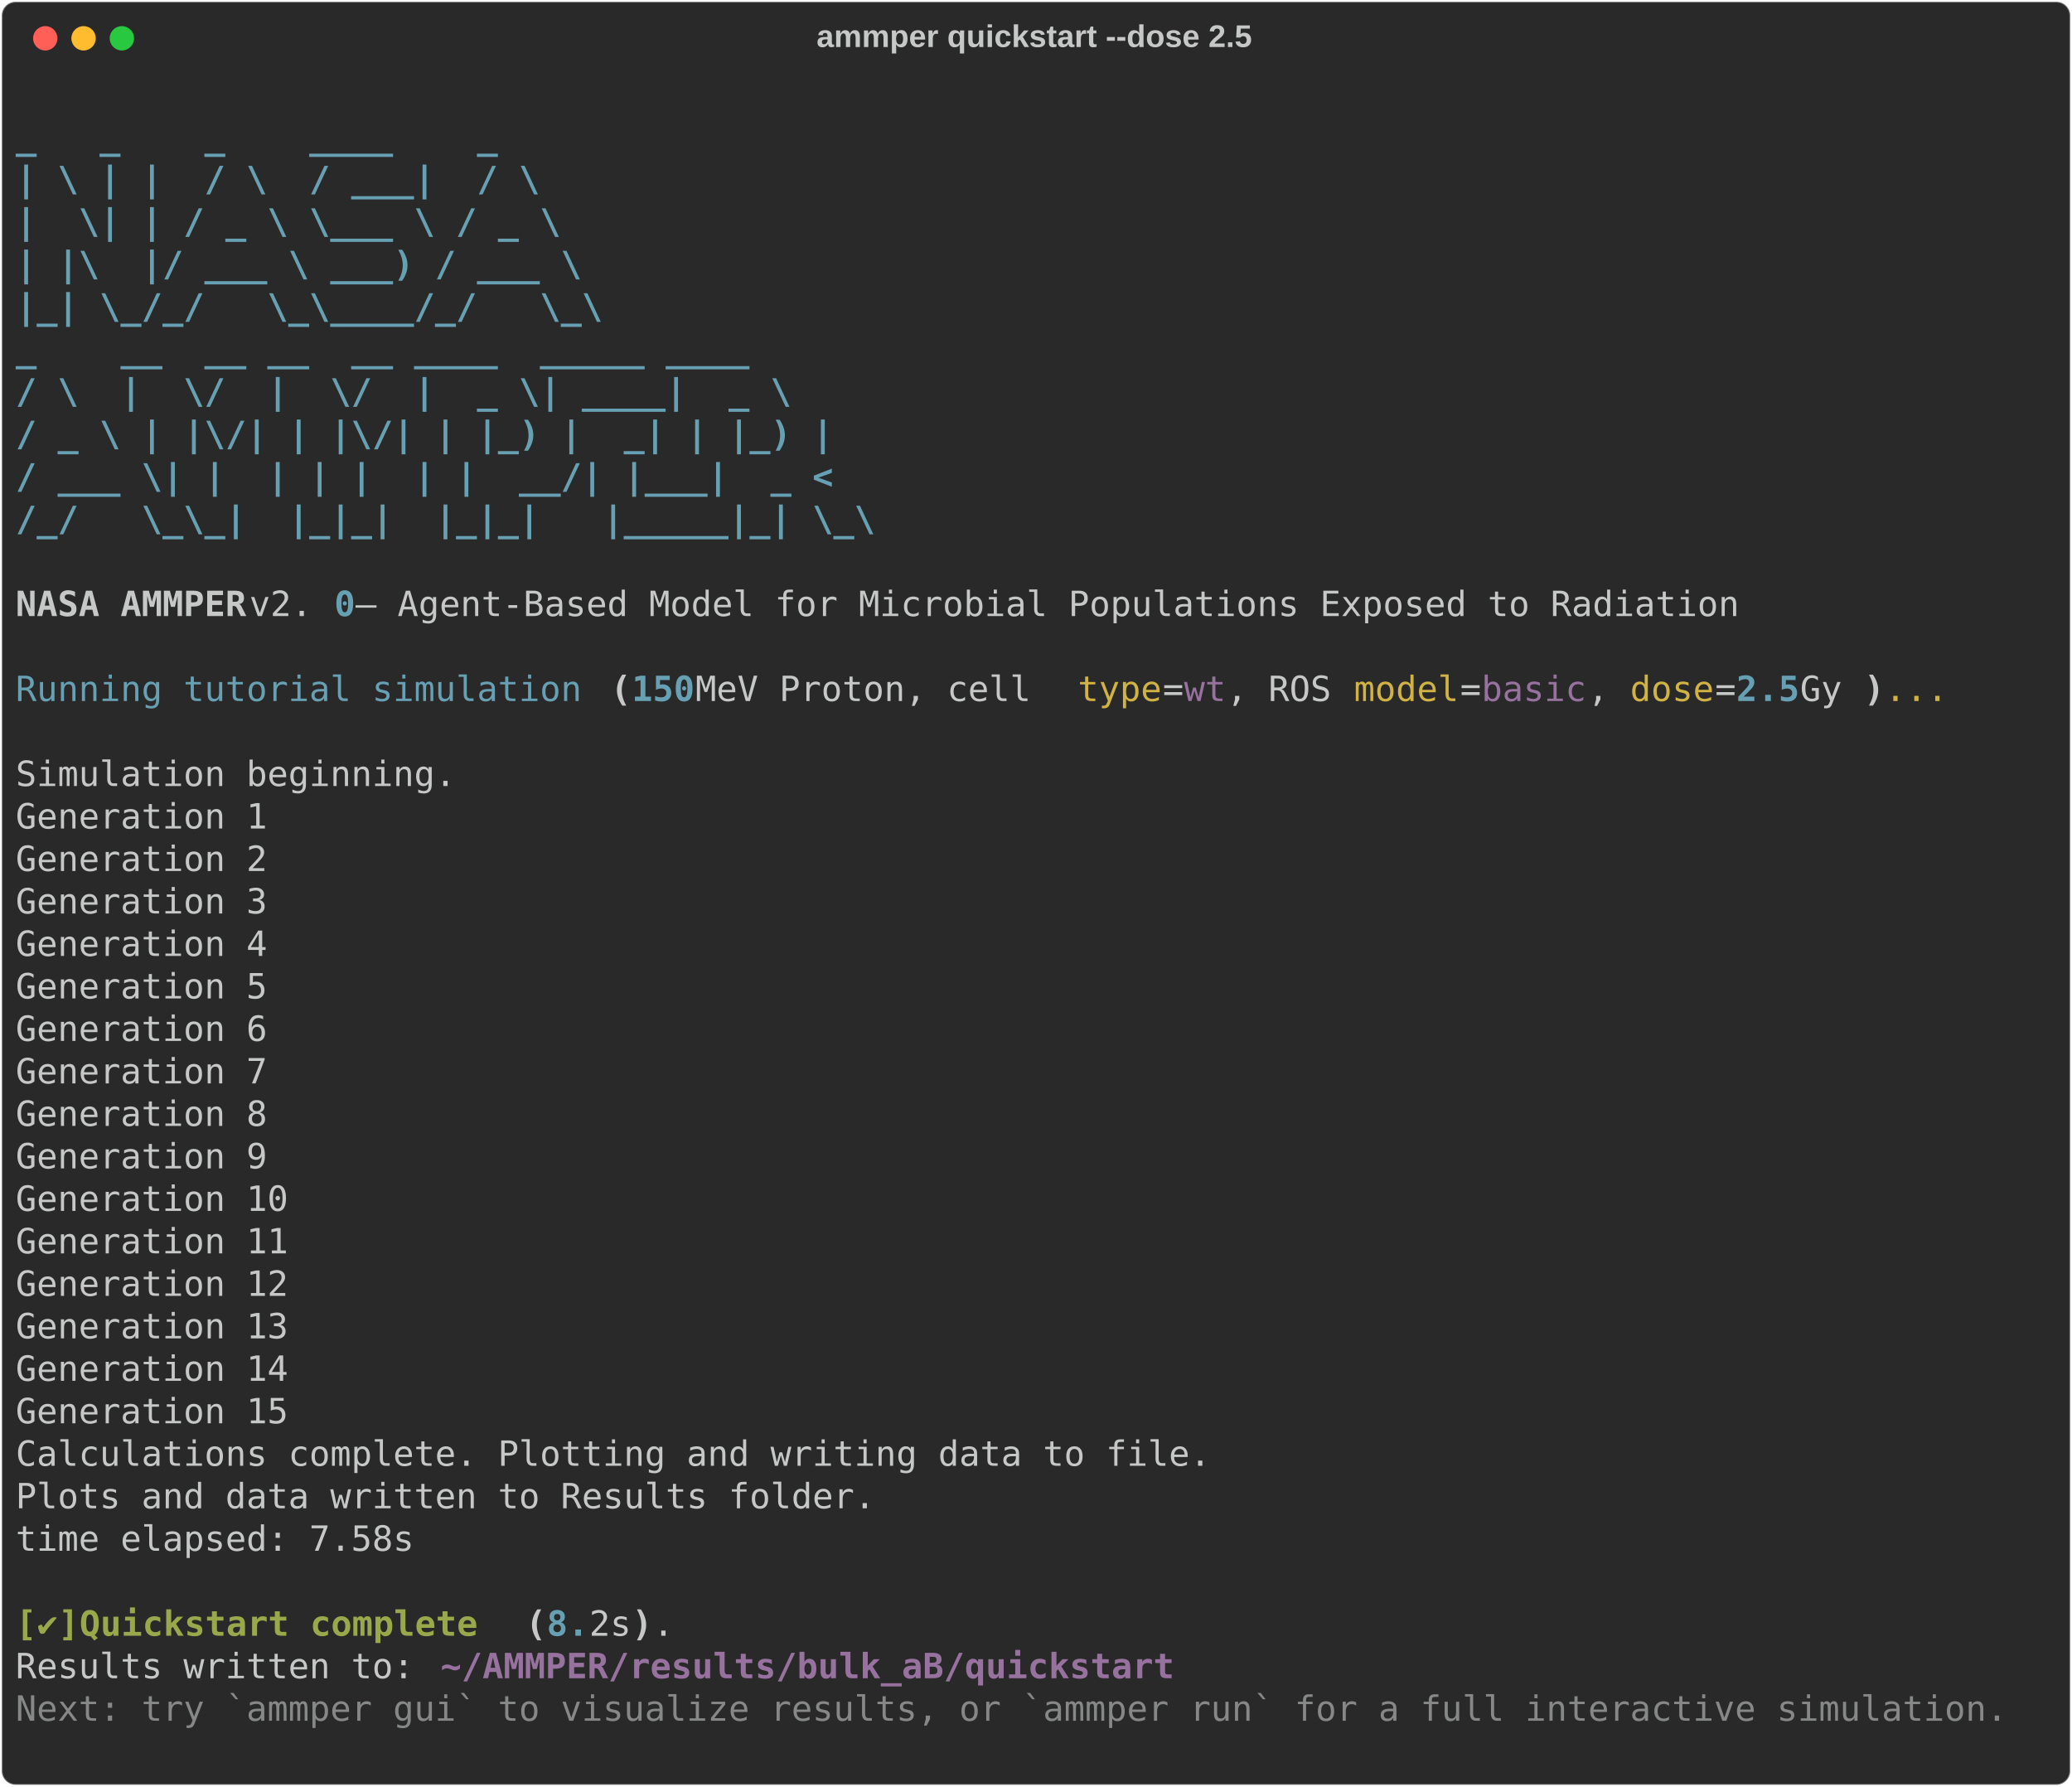
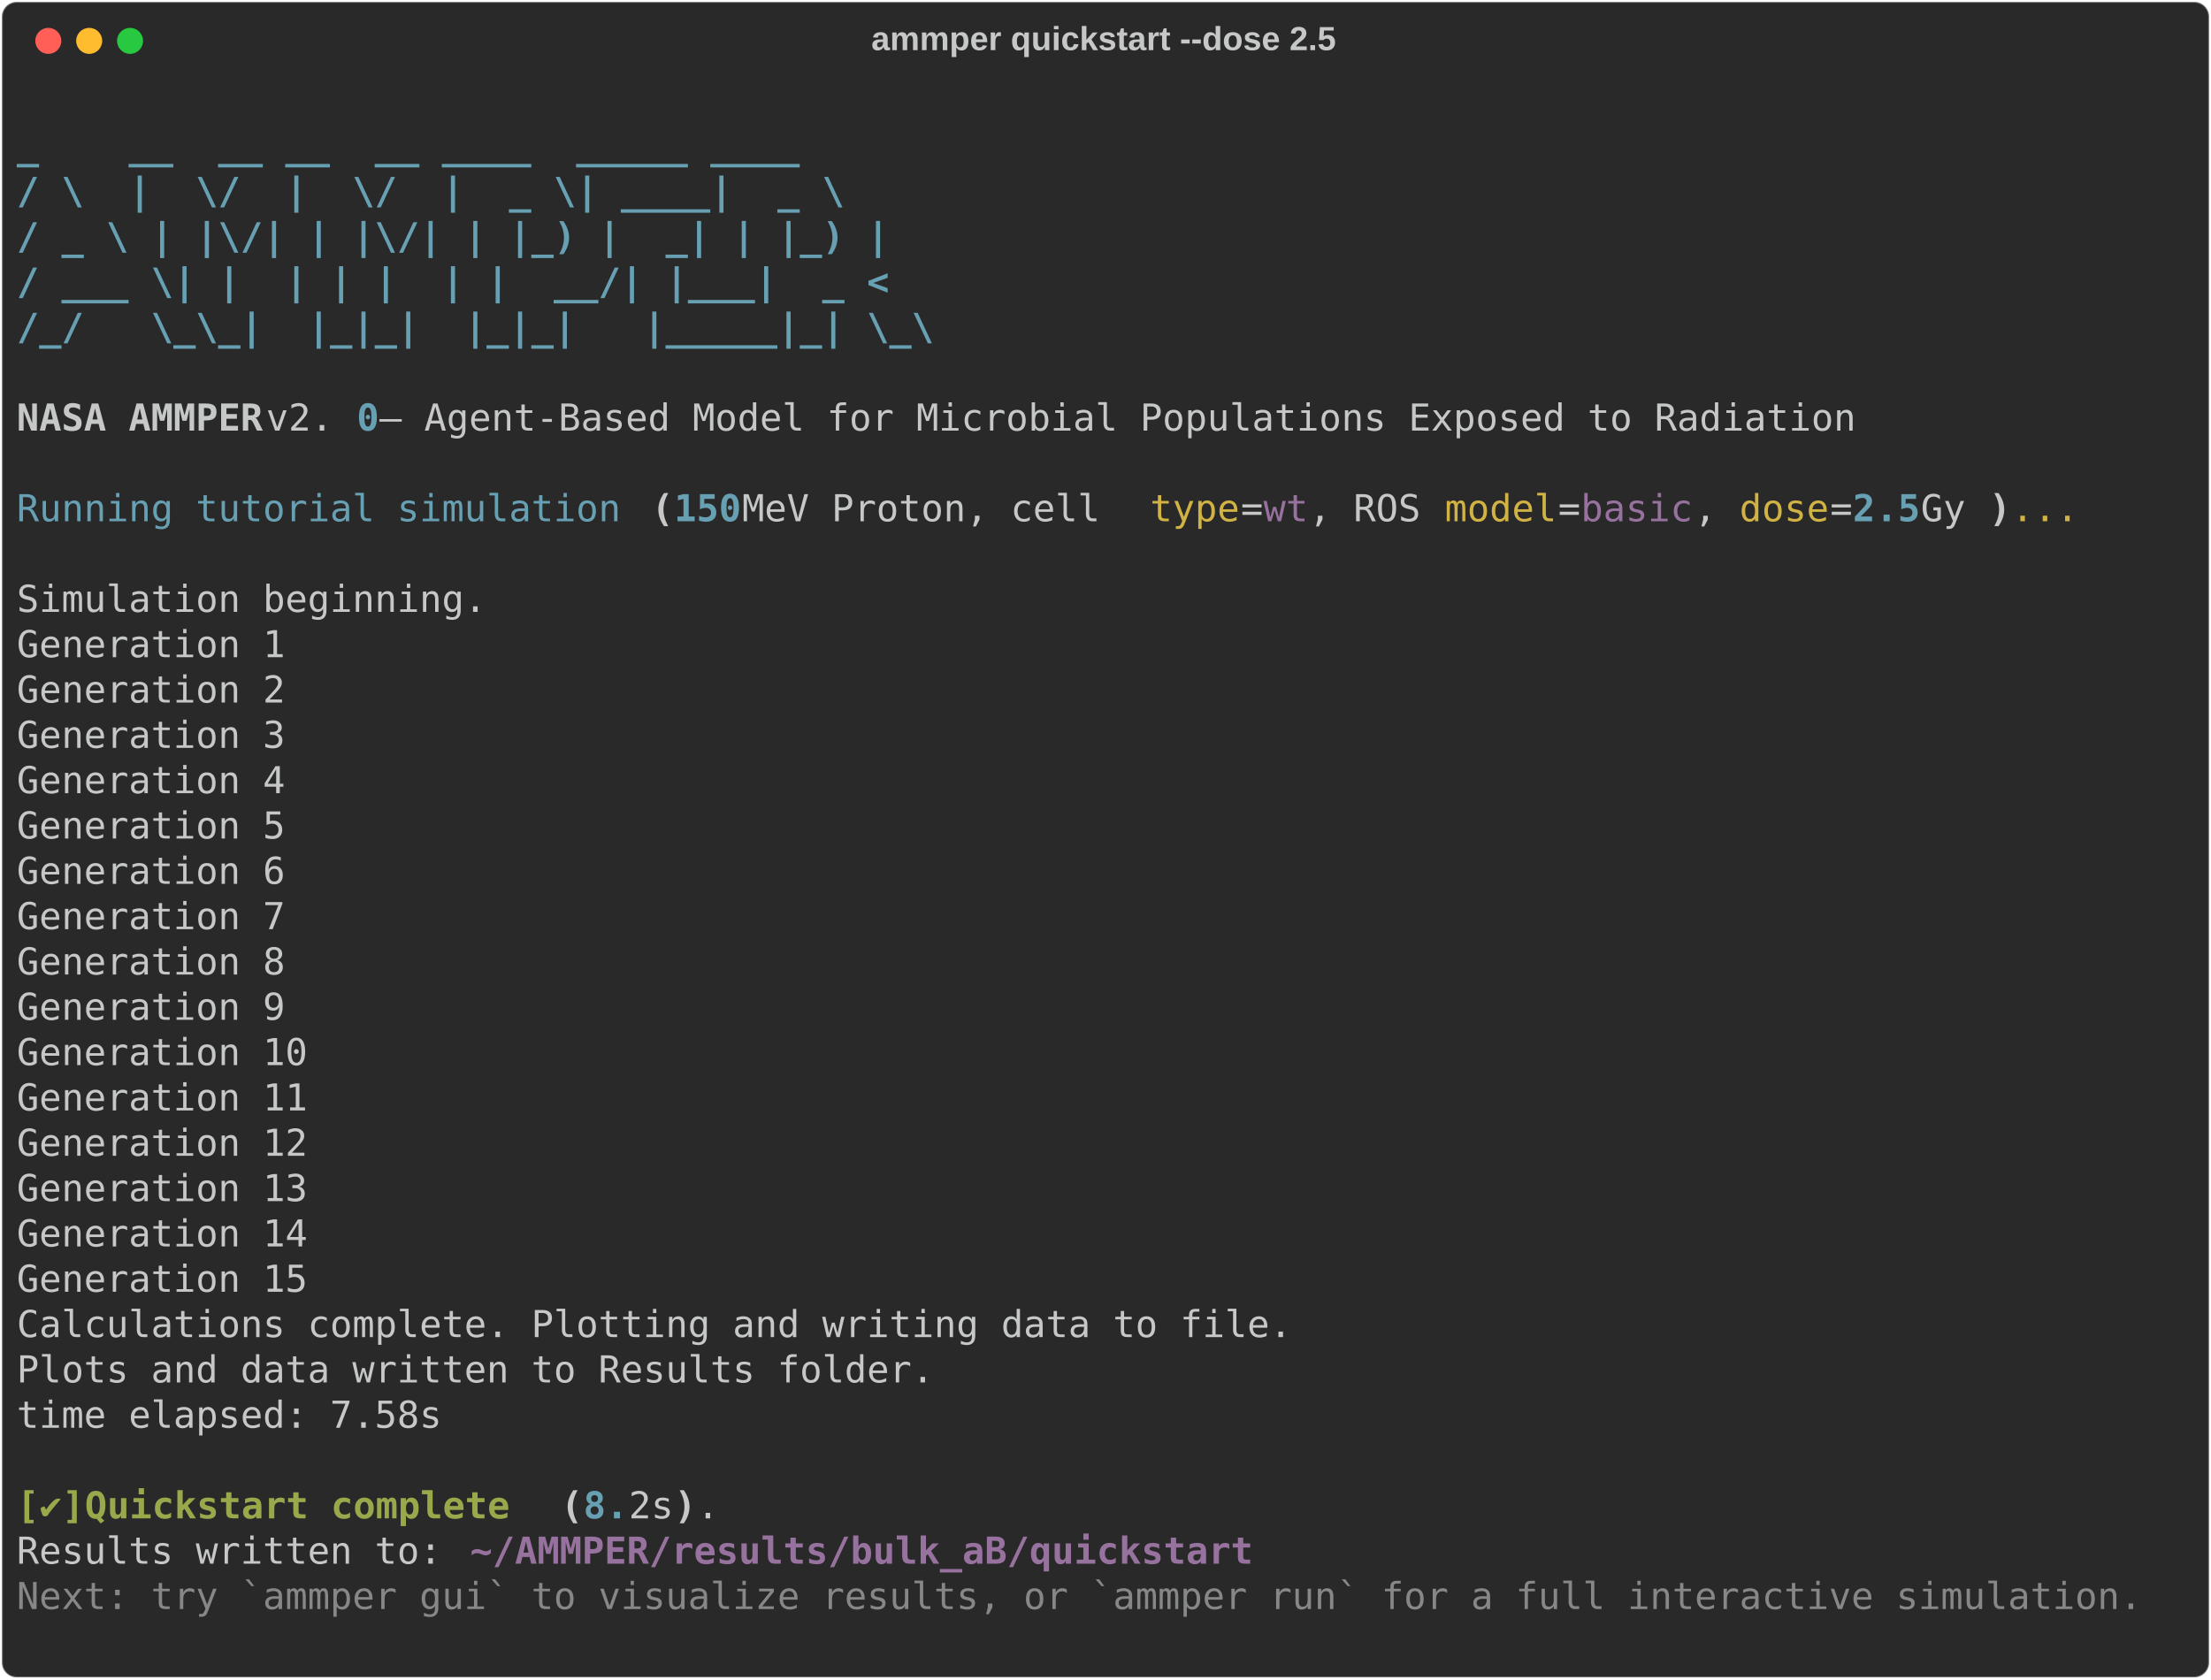
- <svg xmlns="http://www.w3.org/2000/svg" class="rich-terminal" viewBox="0 0 1190 1026.0">
+ <svg xmlns="http://www.w3.org/2000/svg" class="rich-terminal" viewBox="0 0 1190 904">
  <style>

    @font-face {
        font-family: "Fira Code";
        src: local("FiraCode-Regular"),
                url("https://cdnjs.cloudflare.com/ajax/libs/firacode/6.2.0/woff2/FiraCode-Regular.woff2") format("woff2"),
                url("https://cdnjs.cloudflare.com/ajax/libs/firacode/6.2.0/woff/FiraCode-Regular.woff") format("woff");
        font-style: normal;
        font-weight: 400;
    }
    @font-face {
        font-family: "Fira Code";
        src: local("FiraCode-Bold"),
                url("https://cdnjs.cloudflare.com/ajax/libs/firacode/6.2.0/woff2/FiraCode-Bold.woff2") format("woff2"),
                url("https://cdnjs.cloudflare.com/ajax/libs/firacode/6.2.0/woff/FiraCode-Bold.woff") format("woff");
        font-style: bold;
        font-weight: 700;
    }

    .terminal-3100497702-matrix {
        font-family: Fira Code, monospace;
        font-size: 20px;
        line-height: 24.4px;
        font-variant-east-asian: full-width;
    }

    .terminal-3100497702-title {
        font-size: 18px;
        font-weight: bold;
        font-family: arial;
    }

    .terminal-3100497702-r1 { fill: #c5c8c6 }
.terminal-3100497702-r2 { fill: #68a0b3;font-weight: bold }
.terminal-3100497702-r3 { fill: #c5c8c6;font-weight: bold }
.terminal-3100497702-r4 { fill: #68a0b3 }
.terminal-3100497702-r5 { fill: #d0b344 }
.terminal-3100497702-r6 { fill: #98729f }
.terminal-3100497702-r7 { fill: #98a84b;font-weight: bold }
.terminal-3100497702-r8 { fill: #98729f;font-weight: bold }
.terminal-3100497702-r9 { fill: #868887 }
    </style>
  <defs>
    <clipPath id="terminal-3100497702-clip-terminal">
-       <rect x="0" y="0" width="1170.2" height="975.0" />
+       <rect x="0" y="0" width="1170.2" height="853" />
    </clipPath>
    <clipPath id="terminal-3100497702-line-0">
      <rect x="0" y="1.5" width="1171.2" height="24.65" />
    </clipPath>
    <clipPath id="terminal-3100497702-line-1">
      <rect x="0" y="25.9" width="1171.2" height="24.65" />
    </clipPath>
    <clipPath id="terminal-3100497702-line-2">
      <rect x="0" y="50.3" width="1171.2" height="24.65" />
    </clipPath>
    <clipPath id="terminal-3100497702-line-3">
      <rect x="0" y="74.7" width="1171.2" height="24.65" />
    </clipPath>
    <clipPath id="terminal-3100497702-line-4">
      <rect x="0" y="99.1" width="1171.2" height="24.65" />
    </clipPath>
    <clipPath id="terminal-3100497702-line-5">
      <rect x="0" y="123.5" width="1171.2" height="24.65" />
    </clipPath>
    <clipPath id="terminal-3100497702-line-6">
      <rect x="0" y="147.9" width="1171.2" height="24.65" />
    </clipPath>
    <clipPath id="terminal-3100497702-line-7">
      <rect x="0" y="172.3" width="1171.2" height="24.65" />
    </clipPath>
    <clipPath id="terminal-3100497702-line-8">
      <rect x="0" y="196.7" width="1171.2" height="24.65" />
    </clipPath>
    <clipPath id="terminal-3100497702-line-9">
      <rect x="0" y="221.1" width="1171.2" height="24.65" />
    </clipPath>
    <clipPath id="terminal-3100497702-line-10">
      <rect x="0" y="245.5" width="1171.2" height="24.65" />
    </clipPath>
    <clipPath id="terminal-3100497702-line-11">
      <rect x="0" y="269.9" width="1171.2" height="24.65" />
    </clipPath>
    <clipPath id="terminal-3100497702-line-12">
      <rect x="0" y="294.3" width="1171.2" height="24.65" />
    </clipPath>
    <clipPath id="terminal-3100497702-line-13">
      <rect x="0" y="318.7" width="1171.2" height="24.65" />
    </clipPath>
    <clipPath id="terminal-3100497702-line-14">
      <rect x="0" y="343.1" width="1171.2" height="24.65" />
    </clipPath>
    <clipPath id="terminal-3100497702-line-15">
      <rect x="0" y="367.5" width="1171.2" height="24.65" />
    </clipPath>
    <clipPath id="terminal-3100497702-line-16">
      <rect x="0" y="391.9" width="1171.2" height="24.65" />
    </clipPath>
    <clipPath id="terminal-3100497702-line-17">
      <rect x="0" y="416.3" width="1171.2" height="24.65" />
    </clipPath>
    <clipPath id="terminal-3100497702-line-18">
      <rect x="0" y="440.7" width="1171.2" height="24.65" />
    </clipPath>
    <clipPath id="terminal-3100497702-line-19">
      <rect x="0" y="465.1" width="1171.2" height="24.65" />
    </clipPath>
    <clipPath id="terminal-3100497702-line-20">
      <rect x="0" y="489.5" width="1171.2" height="24.65" />
    </clipPath>
    <clipPath id="terminal-3100497702-line-21">
      <rect x="0" y="513.9" width="1171.2" height="24.65" />
    </clipPath>
    <clipPath id="terminal-3100497702-line-22">
      <rect x="0" y="538.3" width="1171.2" height="24.65" />
    </clipPath>
    <clipPath id="terminal-3100497702-line-23">
      <rect x="0" y="562.7" width="1171.2" height="24.65" />
    </clipPath>
    <clipPath id="terminal-3100497702-line-24">
      <rect x="0" y="587.1" width="1171.2" height="24.65" />
    </clipPath>
    <clipPath id="terminal-3100497702-line-25">
      <rect x="0" y="611.5" width="1171.2" height="24.65" />
    </clipPath>
    <clipPath id="terminal-3100497702-line-26">
      <rect x="0" y="635.9" width="1171.2" height="24.65" />
    </clipPath>
    <clipPath id="terminal-3100497702-line-27">
      <rect x="0" y="660.3" width="1171.2" height="24.65" />
    </clipPath>
    <clipPath id="terminal-3100497702-line-28">
      <rect x="0" y="684.7" width="1171.2" height="24.65" />
    </clipPath>
    <clipPath id="terminal-3100497702-line-29">
      <rect x="0" y="709.1" width="1171.2" height="24.65" />
    </clipPath>
    <clipPath id="terminal-3100497702-line-30">
      <rect x="0" y="733.5" width="1171.2" height="24.65" />
    </clipPath>
    <clipPath id="terminal-3100497702-line-31">
      <rect x="0" y="757.9" width="1171.2" height="24.65" />
    </clipPath>
    <clipPath id="terminal-3100497702-line-32">
      <rect x="0" y="782.3" width="1171.2" height="24.65" />
    </clipPath>
    <clipPath id="terminal-3100497702-line-33">
      <rect x="0" y="806.7" width="1171.2" height="24.65" />
    </clipPath>
-     <clipPath id="terminal-3100497702-line-34">
-       <rect x="0" y="831.1" width="1171.2" height="24.65" />
-     </clipPath>
-     <clipPath id="terminal-3100497702-line-35">
-       <rect x="0" y="855.5" width="1171.2" height="24.65" />
-     </clipPath>
-     <clipPath id="terminal-3100497702-line-36">
-       <rect x="0" y="879.9" width="1171.2" height="24.65" />
-     </clipPath>
-     <clipPath id="terminal-3100497702-line-37">
-       <rect x="0" y="904.3" width="1171.2" height="24.65" />
-     </clipPath>
-     <clipPath id="terminal-3100497702-line-38">
-       <rect x="0" y="928.7" width="1171.2" height="24.65" />
-     </clipPath>
  </defs>
-   <rect fill="#292929" stroke="rgba(255,255,255,0.35)" stroke-width="1" x="1" y="1" width="1188" height="1024" rx="8" />
+   <rect fill="#292929" stroke="rgba(255,255,255,0.35)" stroke-width="1" x="1" y="1" width="1188" height="902" rx="8" />
  <text class="terminal-3100497702-title" fill="#c5c8c6" text-anchor="middle" x="594" y="27">ammper quickstart --dose 2.5</text>
  <g transform="translate(26,22)">
    <circle cx="0" cy="0" r="7" fill="#ff5f57" />
    <circle cx="22" cy="0" r="7" fill="#febc2e" />
    <circle cx="44" cy="0" r="7" fill="#28c840" />
  </g>
  <g transform="translate(9, 41)" clip-path="url(#terminal-3100497702-clip-terminal)">
    <g class="terminal-3100497702-matrix">
      <text class="terminal-3100497702-r1" x="1171.2" y="20" textLength="12.2" clip-path="url(#terminal-3100497702-line-0)">
</text>
-       <text class="terminal-3100497702-r2" x="0" y="44.4" textLength="317.2" clip-path="url(#terminal-3100497702-line-1)">   _   _    _    ____    _</text>
+       <text class="terminal-3100497702-r2" x="0" y="44.4" textLength="475.8" clip-path="url(#terminal-3100497702-line-1)">    _    __  __ __  __ ____  _____ ____</text>
      <text class="terminal-3100497702-r1" x="1171.2" y="44.4" textLength="12.2" clip-path="url(#terminal-3100497702-line-1)">
</text>
-       <text class="terminal-3100497702-r2" x="0" y="68.8" textLength="329.4" clip-path="url(#terminal-3100497702-line-2)">  | \ | |  / \  / ___|  / \</text>
+       <text class="terminal-3100497702-r2" x="0" y="68.8" textLength="488" clip-path="url(#terminal-3100497702-line-2)">   / \  |  \/  |  \/  |  _ \| ____|  _ \</text>
      <text class="terminal-3100497702-r1" x="1171.2" y="68.8" textLength="12.2" clip-path="url(#terminal-3100497702-line-2)">
</text>
-       <text class="terminal-3100497702-r2" x="0" y="93.2" textLength="341.6" clip-path="url(#terminal-3100497702-line-3)">  |  \| | / _ \ \___ \ / _ \</text>
+       <text class="terminal-3100497702-r2" x="0" y="93.2" textLength="500.2" clip-path="url(#terminal-3100497702-line-3)">  / _ \ | |\/| | |\/| | |_) |  _| | |_) |</text>
      <text class="terminal-3100497702-r1" x="1171.2" y="93.2" textLength="12.2" clip-path="url(#terminal-3100497702-line-3)">
</text>
-       <text class="terminal-3100497702-r2" x="0" y="117.6" textLength="353.8" clip-path="url(#terminal-3100497702-line-4)">  | |\  |/ ___ \ ___) / ___ \</text>
+       <text class="terminal-3100497702-r2" x="0" y="117.6" textLength="488" clip-path="url(#terminal-3100497702-line-4)"> / ___ \| |  | | |  | |  __/| |___|  _ &lt;</text>
      <text class="terminal-3100497702-r1" x="1171.2" y="117.6" textLength="12.2" clip-path="url(#terminal-3100497702-line-4)">
</text>
-       <text class="terminal-3100497702-r2" x="0" y="142" textLength="366" clip-path="url(#terminal-3100497702-line-5)">  |_| \_/_/   \_\____/_/   \_\</text>
-       <text class="terminal-3100497702-r1" x="1171.2" y="142" textLength="12.2" clip-path="url(#terminal-3100497702-line-5)">
- </text>
-       <text class="terminal-3100497702-r2" x="0" y="166.4" textLength="475.8" clip-path="url(#terminal-3100497702-line-6)">    _    __  __ __  __ ____  _____ ____</text>
+       <text class="terminal-3100497702-r2" x="0" y="142.0" textLength="500.2" clip-path="url(#terminal-3100497702-line-5)">/_/   \_\_|  |_|_|  |_|_|   |_____|_| \_\</text>
+       <text class="terminal-3100497702-r1" x="1171.2" y="142.0" textLength="12.2" clip-path="url(#terminal-3100497702-line-5)">
+ </text>
      <text class="terminal-3100497702-r1" x="1171.2" y="166.4" textLength="12.2" clip-path="url(#terminal-3100497702-line-6)">
</text>
-       <text class="terminal-3100497702-r2" x="0" y="190.8" textLength="488" clip-path="url(#terminal-3100497702-line-7)">   / \  |  \/  |  \/  |  _ \| ____|  _ \</text>
+       <text class="terminal-3100497702-r3" x="0" y="190.8" textLength="134.2" clip-path="url(#terminal-3100497702-line-7)">NASA AMMPER</text>
+       <text class="terminal-3100497702-r1" x="134.2" y="190.8" textLength="48.8" clip-path="url(#terminal-3100497702-line-7)"> v2.</text>
+       <text class="terminal-3100497702-r2" x="183" y="190.8" textLength="12.2" clip-path="url(#terminal-3100497702-line-7)">0</text>
+       <text class="terminal-3100497702-r1" x="195.2" y="190.8" textLength="817.4" clip-path="url(#terminal-3100497702-line-7)"> — Agent-Based Model for Microbial Populations Exposed to Radiation</text>
      <text class="terminal-3100497702-r1" x="1171.2" y="190.8" textLength="12.2" clip-path="url(#terminal-3100497702-line-7)">
</text>
-       <text class="terminal-3100497702-r2" x="0" y="215.2" textLength="500.2" clip-path="url(#terminal-3100497702-line-8)">  / _ \ | |\/| | |\/| | |_) |  _| | |_) |</text>
      <text class="terminal-3100497702-r1" x="1171.2" y="215.2" textLength="12.2" clip-path="url(#terminal-3100497702-line-8)">
</text>
-       <text class="terminal-3100497702-r2" x="0" y="239.6" textLength="488" clip-path="url(#terminal-3100497702-line-9)"> / ___ \| |  | | |  | |  __/| |___|  _ &lt;</text>
+       <text class="terminal-3100497702-r4" x="0" y="239.6" textLength="329.4" clip-path="url(#terminal-3100497702-line-9)">Running tutorial simulation</text>
+       <text class="terminal-3100497702-r3" x="341.6" y="239.6" textLength="12.2" clip-path="url(#terminal-3100497702-line-9)">(</text>
+       <text class="terminal-3100497702-r2" x="353.8" y="239.6" textLength="36.6" clip-path="url(#terminal-3100497702-line-9)">150</text>
+       <text class="terminal-3100497702-r1" x="390.4" y="239.6" textLength="219.6" clip-path="url(#terminal-3100497702-line-9)"> MeV Proton, cell </text>
+       <text class="terminal-3100497702-r5" x="610" y="239.6" textLength="48.8" clip-path="url(#terminal-3100497702-line-9)">type</text>
+       <text class="terminal-3100497702-r1" x="658.8" y="239.6" textLength="12.2" clip-path="url(#terminal-3100497702-line-9)">=</text>
+       <text class="terminal-3100497702-r6" x="671" y="239.6" textLength="24.4" clip-path="url(#terminal-3100497702-line-9)">wt</text>
+       <text class="terminal-3100497702-r1" x="695.4" y="239.6" textLength="73.2" clip-path="url(#terminal-3100497702-line-9)">, ROS </text>
+       <text class="terminal-3100497702-r5" x="768.6" y="239.6" textLength="61" clip-path="url(#terminal-3100497702-line-9)">model</text>
+       <text class="terminal-3100497702-r1" x="829.6" y="239.6" textLength="12.2" clip-path="url(#terminal-3100497702-line-9)">=</text>
+       <text class="terminal-3100497702-r6" x="841.8" y="239.6" textLength="61" clip-path="url(#terminal-3100497702-line-9)">basic</text>
+       <text class="terminal-3100497702-r1" x="902.8" y="239.6" textLength="24.4" clip-path="url(#terminal-3100497702-line-9)">, </text>
+       <text class="terminal-3100497702-r5" x="927.2" y="239.6" textLength="48.8" clip-path="url(#terminal-3100497702-line-9)">dose</text>
+       <text class="terminal-3100497702-r1" x="976" y="239.6" textLength="12.2" clip-path="url(#terminal-3100497702-line-9)">=</text>
+       <text class="terminal-3100497702-r2" x="988.2" y="239.6" textLength="12.2" clip-path="url(#terminal-3100497702-line-9)">2</text>
+       <text class="terminal-3100497702-r2" x="1000.4" y="239.6" textLength="24.4" clip-path="url(#terminal-3100497702-line-9)">.5</text>
+       <text class="terminal-3100497702-r1" x="1024.8" y="239.6" textLength="36.6" clip-path="url(#terminal-3100497702-line-9)"> Gy</text>
+       <text class="terminal-3100497702-r3" x="1061.4" y="239.6" textLength="12.2" clip-path="url(#terminal-3100497702-line-9)">)</text>
+       <text class="terminal-3100497702-r5" x="1073.6" y="239.6" textLength="36.6" clip-path="url(#terminal-3100497702-line-9)">...</text>
      <text class="terminal-3100497702-r1" x="1171.2" y="239.6" textLength="12.2" clip-path="url(#terminal-3100497702-line-9)">
</text>
-       <text class="terminal-3100497702-r2" x="0" y="264" textLength="500.2" clip-path="url(#terminal-3100497702-line-10)">/_/   \_\_|  |_|_|  |_|_|   |_____|_| \_\</text>
-       <text class="terminal-3100497702-r1" x="1171.2" y="264" textLength="12.2" clip-path="url(#terminal-3100497702-line-10)">
- </text>
+       <text class="terminal-3100497702-r1" x="1171.2" y="264.0" textLength="12.2" clip-path="url(#terminal-3100497702-line-10)">
+ </text>
+       <text class="terminal-3100497702-r1" x="0" y="288.4" textLength="256.2" clip-path="url(#terminal-3100497702-line-11)">Simulation beginning.</text>
      <text class="terminal-3100497702-r1" x="1171.2" y="288.4" textLength="12.2" clip-path="url(#terminal-3100497702-line-11)">
</text>
-       <text class="terminal-3100497702-r3" x="0" y="312.8" textLength="134.2" clip-path="url(#terminal-3100497702-line-12)">NASA AMMPER</text>
-       <text class="terminal-3100497702-r1" x="134.2" y="312.8" textLength="48.8" clip-path="url(#terminal-3100497702-line-12)"> v2.</text>
-       <text class="terminal-3100497702-r2" x="183" y="312.8" textLength="12.2" clip-path="url(#terminal-3100497702-line-12)">0</text>
-       <text class="terminal-3100497702-r1" x="195.2" y="312.8" textLength="817.4" clip-path="url(#terminal-3100497702-line-12)"> — Agent-Based Model for Microbial Populations Exposed to Radiation</text>
+       <text class="terminal-3100497702-r1" x="0" y="312.8" textLength="146.4" clip-path="url(#terminal-3100497702-line-12)">Generation 1</text>
      <text class="terminal-3100497702-r1" x="1171.2" y="312.8" textLength="12.2" clip-path="url(#terminal-3100497702-line-12)">
</text>
+       <text class="terminal-3100497702-r1" x="0" y="337.2" textLength="146.4" clip-path="url(#terminal-3100497702-line-13)">Generation 2</text>
      <text class="terminal-3100497702-r1" x="1171.2" y="337.2" textLength="12.2" clip-path="url(#terminal-3100497702-line-13)">
</text>
-       <text class="terminal-3100497702-r4" x="0" y="361.6" textLength="329.4" clip-path="url(#terminal-3100497702-line-14)">Running tutorial simulation</text>
-       <text class="terminal-3100497702-r3" x="341.6" y="361.6" textLength="12.2" clip-path="url(#terminal-3100497702-line-14)">(</text>
-       <text class="terminal-3100497702-r2" x="353.8" y="361.6" textLength="36.6" clip-path="url(#terminal-3100497702-line-14)">150</text>
-       <text class="terminal-3100497702-r1" x="390.4" y="361.6" textLength="219.6" clip-path="url(#terminal-3100497702-line-14)"> MeV Proton, cell </text>
-       <text class="terminal-3100497702-r5" x="610" y="361.6" textLength="48.8" clip-path="url(#terminal-3100497702-line-14)">type</text>
-       <text class="terminal-3100497702-r1" x="658.8" y="361.6" textLength="12.2" clip-path="url(#terminal-3100497702-line-14)">=</text>
-       <text class="terminal-3100497702-r6" x="671" y="361.6" textLength="24.4" clip-path="url(#terminal-3100497702-line-14)">wt</text>
-       <text class="terminal-3100497702-r1" x="695.4" y="361.6" textLength="73.2" clip-path="url(#terminal-3100497702-line-14)">, ROS </text>
-       <text class="terminal-3100497702-r5" x="768.6" y="361.6" textLength="61" clip-path="url(#terminal-3100497702-line-14)">model</text>
-       <text class="terminal-3100497702-r1" x="829.6" y="361.6" textLength="12.2" clip-path="url(#terminal-3100497702-line-14)">=</text>
-       <text class="terminal-3100497702-r6" x="841.8" y="361.6" textLength="61" clip-path="url(#terminal-3100497702-line-14)">basic</text>
-       <text class="terminal-3100497702-r1" x="902.8" y="361.6" textLength="24.4" clip-path="url(#terminal-3100497702-line-14)">, </text>
-       <text class="terminal-3100497702-r5" x="927.2" y="361.6" textLength="48.8" clip-path="url(#terminal-3100497702-line-14)">dose</text>
-       <text class="terminal-3100497702-r1" x="976" y="361.6" textLength="12.2" clip-path="url(#terminal-3100497702-line-14)">=</text>
-       <text class="terminal-3100497702-r2" x="988.2" y="361.6" textLength="12.2" clip-path="url(#terminal-3100497702-line-14)">2</text>
-       <text class="terminal-3100497702-r2" x="1000.4" y="361.6" textLength="24.4" clip-path="url(#terminal-3100497702-line-14)">.5</text>
-       <text class="terminal-3100497702-r1" x="1024.8" y="361.6" textLength="36.6" clip-path="url(#terminal-3100497702-line-14)"> Gy</text>
-       <text class="terminal-3100497702-r3" x="1061.4" y="361.6" textLength="12.2" clip-path="url(#terminal-3100497702-line-14)">)</text>
-       <text class="terminal-3100497702-r5" x="1073.6" y="361.6" textLength="36.6" clip-path="url(#terminal-3100497702-line-14)">...</text>
+       <text class="terminal-3100497702-r1" x="0" y="361.6" textLength="146.4" clip-path="url(#terminal-3100497702-line-14)">Generation 3</text>
      <text class="terminal-3100497702-r1" x="1171.2" y="361.6" textLength="12.2" clip-path="url(#terminal-3100497702-line-14)">
</text>
-       <text class="terminal-3100497702-r1" x="1171.2" y="386" textLength="12.2" clip-path="url(#terminal-3100497702-line-15)">
- </text>
-       <text class="terminal-3100497702-r1" x="0" y="410.4" textLength="256.2" clip-path="url(#terminal-3100497702-line-16)">Simulation beginning.</text>
+       <text class="terminal-3100497702-r1" x="0" y="386.0" textLength="146.4" clip-path="url(#terminal-3100497702-line-15)">Generation 4</text>
+       <text class="terminal-3100497702-r1" x="1171.2" y="386.0" textLength="12.2" clip-path="url(#terminal-3100497702-line-15)">
+ </text>
+       <text class="terminal-3100497702-r1" x="0" y="410.4" textLength="146.4" clip-path="url(#terminal-3100497702-line-16)">Generation 5</text>
      <text class="terminal-3100497702-r1" x="1171.2" y="410.4" textLength="12.2" clip-path="url(#terminal-3100497702-line-16)">
</text>
-       <text class="terminal-3100497702-r1" x="0" y="434.8" textLength="146.4" clip-path="url(#terminal-3100497702-line-17)">Generation 1</text>
+       <text class="terminal-3100497702-r1" x="0" y="434.8" textLength="146.4" clip-path="url(#terminal-3100497702-line-17)">Generation 6</text>
      <text class="terminal-3100497702-r1" x="1171.2" y="434.8" textLength="12.2" clip-path="url(#terminal-3100497702-line-17)">
</text>
-       <text class="terminal-3100497702-r1" x="0" y="459.2" textLength="146.4" clip-path="url(#terminal-3100497702-line-18)">Generation 2</text>
+       <text class="terminal-3100497702-r1" x="0" y="459.2" textLength="146.4" clip-path="url(#terminal-3100497702-line-18)">Generation 7</text>
      <text class="terminal-3100497702-r1" x="1171.2" y="459.2" textLength="12.2" clip-path="url(#terminal-3100497702-line-18)">
</text>
-       <text class="terminal-3100497702-r1" x="0" y="483.6" textLength="146.4" clip-path="url(#terminal-3100497702-line-19)">Generation 3</text>
+       <text class="terminal-3100497702-r1" x="0" y="483.6" textLength="146.4" clip-path="url(#terminal-3100497702-line-19)">Generation 8</text>
      <text class="terminal-3100497702-r1" x="1171.2" y="483.6" textLength="12.2" clip-path="url(#terminal-3100497702-line-19)">
</text>
-       <text class="terminal-3100497702-r1" x="0" y="508" textLength="146.4" clip-path="url(#terminal-3100497702-line-20)">Generation 4</text>
-       <text class="terminal-3100497702-r1" x="1171.2" y="508" textLength="12.2" clip-path="url(#terminal-3100497702-line-20)">
- </text>
-       <text class="terminal-3100497702-r1" x="0" y="532.4" textLength="146.4" clip-path="url(#terminal-3100497702-line-21)">Generation 5</text>
+       <text class="terminal-3100497702-r1" x="0" y="508.0" textLength="146.4" clip-path="url(#terminal-3100497702-line-20)">Generation 9</text>
+       <text class="terminal-3100497702-r1" x="1171.2" y="508.0" textLength="12.2" clip-path="url(#terminal-3100497702-line-20)">
+ </text>
+       <text class="terminal-3100497702-r1" x="0" y="532.4" textLength="158.6" clip-path="url(#terminal-3100497702-line-21)">Generation 10</text>
      <text class="terminal-3100497702-r1" x="1171.2" y="532.4" textLength="12.2" clip-path="url(#terminal-3100497702-line-21)">
</text>
-       <text class="terminal-3100497702-r1" x="0" y="556.8" textLength="146.4" clip-path="url(#terminal-3100497702-line-22)">Generation 6</text>
+       <text class="terminal-3100497702-r1" x="0" y="556.8" textLength="158.6" clip-path="url(#terminal-3100497702-line-22)">Generation 11</text>
      <text class="terminal-3100497702-r1" x="1171.2" y="556.8" textLength="12.2" clip-path="url(#terminal-3100497702-line-22)">
</text>
-       <text class="terminal-3100497702-r1" x="0" y="581.2" textLength="146.4" clip-path="url(#terminal-3100497702-line-23)">Generation 7</text>
+       <text class="terminal-3100497702-r1" x="0" y="581.2" textLength="158.6" clip-path="url(#terminal-3100497702-line-23)">Generation 12</text>
      <text class="terminal-3100497702-r1" x="1171.2" y="581.2" textLength="12.2" clip-path="url(#terminal-3100497702-line-23)">
</text>
-       <text class="terminal-3100497702-r1" x="0" y="605.6" textLength="146.4" clip-path="url(#terminal-3100497702-line-24)">Generation 8</text>
+       <text class="terminal-3100497702-r1" x="0" y="605.6" textLength="158.6" clip-path="url(#terminal-3100497702-line-24)">Generation 13</text>
      <text class="terminal-3100497702-r1" x="1171.2" y="605.6" textLength="12.2" clip-path="url(#terminal-3100497702-line-24)">
</text>
-       <text class="terminal-3100497702-r1" x="0" y="630" textLength="146.4" clip-path="url(#terminal-3100497702-line-25)">Generation 9</text>
-       <text class="terminal-3100497702-r1" x="1171.2" y="630" textLength="12.2" clip-path="url(#terminal-3100497702-line-25)">
- </text>
-       <text class="terminal-3100497702-r1" x="0" y="654.4" textLength="158.6" clip-path="url(#terminal-3100497702-line-26)">Generation 10</text>
+       <text class="terminal-3100497702-r1" x="0" y="630.0" textLength="158.6" clip-path="url(#terminal-3100497702-line-25)">Generation 14</text>
+       <text class="terminal-3100497702-r1" x="1171.2" y="630.0" textLength="12.2" clip-path="url(#terminal-3100497702-line-25)">
+ </text>
+       <text class="terminal-3100497702-r1" x="0" y="654.4" textLength="158.6" clip-path="url(#terminal-3100497702-line-26)">Generation 15</text>
      <text class="terminal-3100497702-r1" x="1171.2" y="654.4" textLength="12.2" clip-path="url(#terminal-3100497702-line-26)">
</text>
-       <text class="terminal-3100497702-r1" x="0" y="678.8" textLength="158.6" clip-path="url(#terminal-3100497702-line-27)">Generation 11</text>
+       <text class="terminal-3100497702-r1" x="0" y="678.8" textLength="695.4" clip-path="url(#terminal-3100497702-line-27)">Calculations complete. Plotting and writing data to file.</text>
      <text class="terminal-3100497702-r1" x="1171.2" y="678.8" textLength="12.2" clip-path="url(#terminal-3100497702-line-27)">
</text>
-       <text class="terminal-3100497702-r1" x="0" y="703.2" textLength="158.6" clip-path="url(#terminal-3100497702-line-28)">Generation 12</text>
+       <text class="terminal-3100497702-r1" x="0" y="703.2" textLength="500.2" clip-path="url(#terminal-3100497702-line-28)">Plots and data written to Results folder.</text>
      <text class="terminal-3100497702-r1" x="1171.2" y="703.2" textLength="12.2" clip-path="url(#terminal-3100497702-line-28)">
</text>
-       <text class="terminal-3100497702-r1" x="0" y="727.6" textLength="158.6" clip-path="url(#terminal-3100497702-line-29)">Generation 13</text>
+       <text class="terminal-3100497702-r1" x="0" y="727.6" textLength="231.8" clip-path="url(#terminal-3100497702-line-29)">time elapsed: 7.58s</text>
      <text class="terminal-3100497702-r1" x="1171.2" y="727.6" textLength="12.2" clip-path="url(#terminal-3100497702-line-29)">
</text>
-       <text class="terminal-3100497702-r1" x="0" y="752" textLength="158.6" clip-path="url(#terminal-3100497702-line-30)">Generation 14</text>
-       <text class="terminal-3100497702-r1" x="1171.2" y="752" textLength="12.2" clip-path="url(#terminal-3100497702-line-30)">
- </text>
-       <text class="terminal-3100497702-r1" x="0" y="776.4" textLength="158.6" clip-path="url(#terminal-3100497702-line-31)">Generation 15</text>
+       <text class="terminal-3100497702-r1" x="1171.2" y="752.0" textLength="12.2" clip-path="url(#terminal-3100497702-line-30)">
+ </text>
+       <text class="terminal-3100497702-r7" x="0" y="776.4" textLength="12.2" clip-path="url(#terminal-3100497702-line-31)">[</text>
+       <text class="terminal-3100497702-r7" x="12.2" y="776.4" textLength="12.2" clip-path="url(#terminal-3100497702-line-31)">✔</text>
+       <text class="terminal-3100497702-r7" x="24.4" y="776.4" textLength="12.2" clip-path="url(#terminal-3100497702-line-31)">]</text>
+       <text class="terminal-3100497702-r7" x="36.6" y="776.4" textLength="244" clip-path="url(#terminal-3100497702-line-31)"> Quickstart complete</text>
+       <text class="terminal-3100497702-r3" x="292.8" y="776.4" textLength="12.2" clip-path="url(#terminal-3100497702-line-31)">(</text>
+       <text class="terminal-3100497702-r2" x="305" y="776.4" textLength="24.4" clip-path="url(#terminal-3100497702-line-31)">8.</text>
+       <text class="terminal-3100497702-r1" x="329.4" y="776.4" textLength="24.4" clip-path="url(#terminal-3100497702-line-31)">2s</text>
+       <text class="terminal-3100497702-r3" x="353.8" y="776.4" textLength="12.2" clip-path="url(#terminal-3100497702-line-31)">)</text>
+       <text class="terminal-3100497702-r1" x="366" y="776.4" textLength="12.2" clip-path="url(#terminal-3100497702-line-31)">.</text>
      <text class="terminal-3100497702-r1" x="1171.2" y="776.4" textLength="12.2" clip-path="url(#terminal-3100497702-line-31)">
</text>
-       <text class="terminal-3100497702-r1" x="0" y="800.8" textLength="695.4" clip-path="url(#terminal-3100497702-line-32)">Calculations complete. Plotting and writing data to file.</text>
+       <text class="terminal-3100497702-r1" x="0" y="800.8" textLength="244" clip-path="url(#terminal-3100497702-line-32)">Results written to: </text>
+       <text class="terminal-3100497702-r8" x="244" y="800.8" textLength="427" clip-path="url(#terminal-3100497702-line-32)">~/AMMPER/results/bulk_aB/quickstart</text>
      <text class="terminal-3100497702-r1" x="1171.2" y="800.8" textLength="12.2" clip-path="url(#terminal-3100497702-line-32)">
</text>
-       <text class="terminal-3100497702-r1" x="0" y="825.2" textLength="500.2" clip-path="url(#terminal-3100497702-line-33)">Plots and data written to Results folder.</text>
+       <text class="terminal-3100497702-r9" x="0" y="825.2" textLength="1159" clip-path="url(#terminal-3100497702-line-33)">Next: try `ammper gui` to visualize results, or `ammper run` for a full interactive simulation.</text>
      <text class="terminal-3100497702-r1" x="1171.2" y="825.2" textLength="12.2" clip-path="url(#terminal-3100497702-line-33)">
</text>
-       <text class="terminal-3100497702-r1" x="0" y="849.6" textLength="231.8" clip-path="url(#terminal-3100497702-line-34)">time elapsed: 7.58s</text>
      <text class="terminal-3100497702-r1" x="1171.2" y="849.6" textLength="12.2" clip-path="url(#terminal-3100497702-line-34)">
- </text>
-       <text class="terminal-3100497702-r1" x="1171.2" y="874" textLength="12.2" clip-path="url(#terminal-3100497702-line-35)">
- </text>
-       <text class="terminal-3100497702-r7" x="0" y="898.4" textLength="12.2" clip-path="url(#terminal-3100497702-line-36)">[</text>
-       <text class="terminal-3100497702-r7" x="12.2" y="898.4" textLength="12.2" clip-path="url(#terminal-3100497702-line-36)">✔</text>
-       <text class="terminal-3100497702-r7" x="24.4" y="898.4" textLength="12.2" clip-path="url(#terminal-3100497702-line-36)">]</text>
-       <text class="terminal-3100497702-r7" x="36.6" y="898.4" textLength="244" clip-path="url(#terminal-3100497702-line-36)"> Quickstart complete</text>
-       <text class="terminal-3100497702-r3" x="292.8" y="898.4" textLength="12.2" clip-path="url(#terminal-3100497702-line-36)">(</text>
-       <text class="terminal-3100497702-r2" x="305" y="898.4" textLength="24.4" clip-path="url(#terminal-3100497702-line-36)">8.</text>
-       <text class="terminal-3100497702-r1" x="329.4" y="898.4" textLength="24.4" clip-path="url(#terminal-3100497702-line-36)">2s</text>
-       <text class="terminal-3100497702-r3" x="353.8" y="898.4" textLength="12.2" clip-path="url(#terminal-3100497702-line-36)">)</text>
-       <text class="terminal-3100497702-r1" x="366" y="898.4" textLength="12.2" clip-path="url(#terminal-3100497702-line-36)">.</text>
-       <text class="terminal-3100497702-r1" x="1171.2" y="898.4" textLength="12.2" clip-path="url(#terminal-3100497702-line-36)">
- </text>
-       <text class="terminal-3100497702-r1" x="0" y="922.8" textLength="244" clip-path="url(#terminal-3100497702-line-37)">Results written to: </text>
-       <text class="terminal-3100497702-r8" x="244" y="922.8" textLength="427" clip-path="url(#terminal-3100497702-line-37)">~/AMMPER/results/bulk_aB/quickstart</text>
-       <text class="terminal-3100497702-r1" x="1171.2" y="922.8" textLength="12.2" clip-path="url(#terminal-3100497702-line-37)">
- </text>
-       <text class="terminal-3100497702-r9" x="0" y="947.2" textLength="1159" clip-path="url(#terminal-3100497702-line-38)">Next: try `ammper gui` to visualize results, or `ammper run` for a full interactive simulation.</text>
-       <text class="terminal-3100497702-r1" x="1171.2" y="947.2" textLength="12.2" clip-path="url(#terminal-3100497702-line-38)">
- </text>
-       <text class="terminal-3100497702-r1" x="1171.2" y="971.6" textLength="12.2" clip-path="url(#terminal-3100497702-line-39)">
</text>
    </g>
  </g>
</svg>
